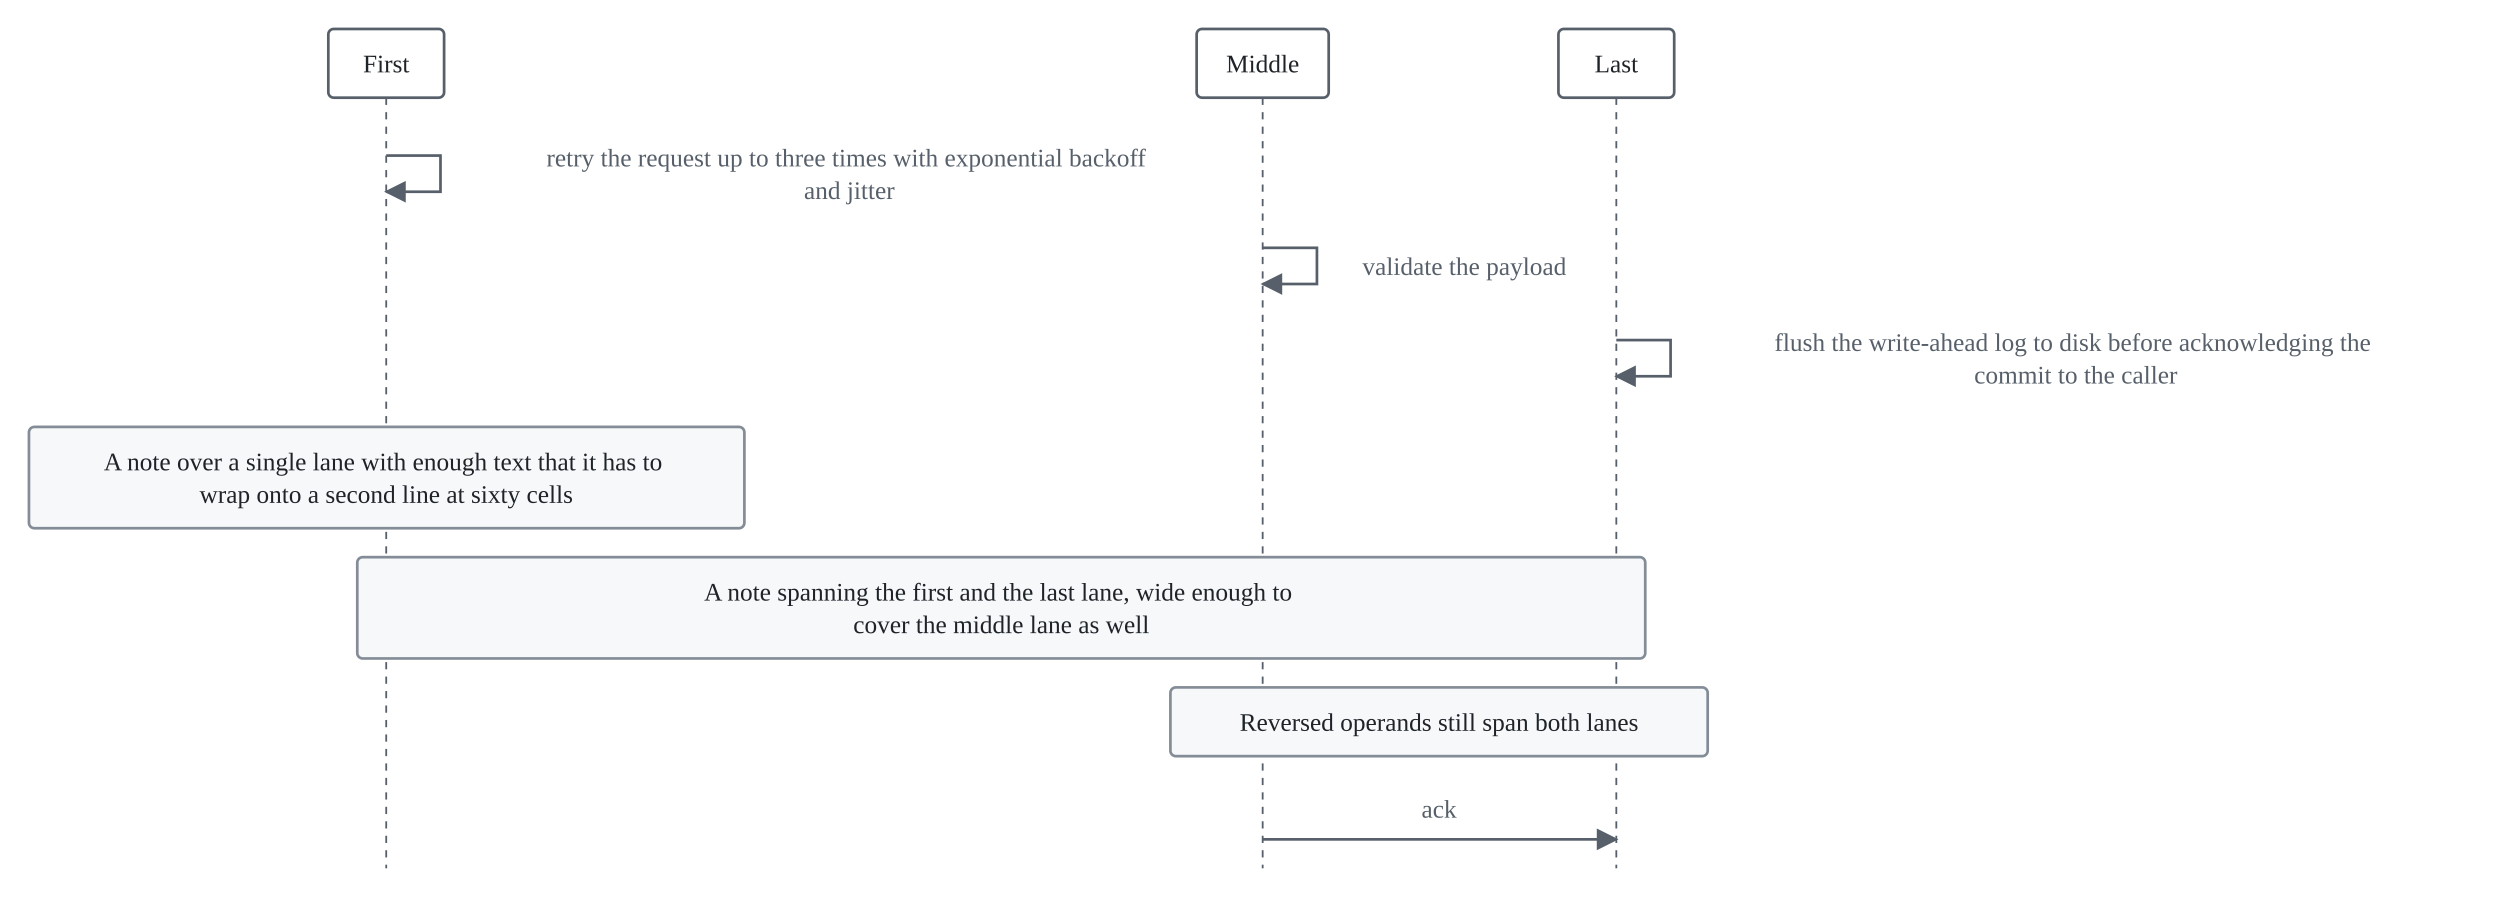
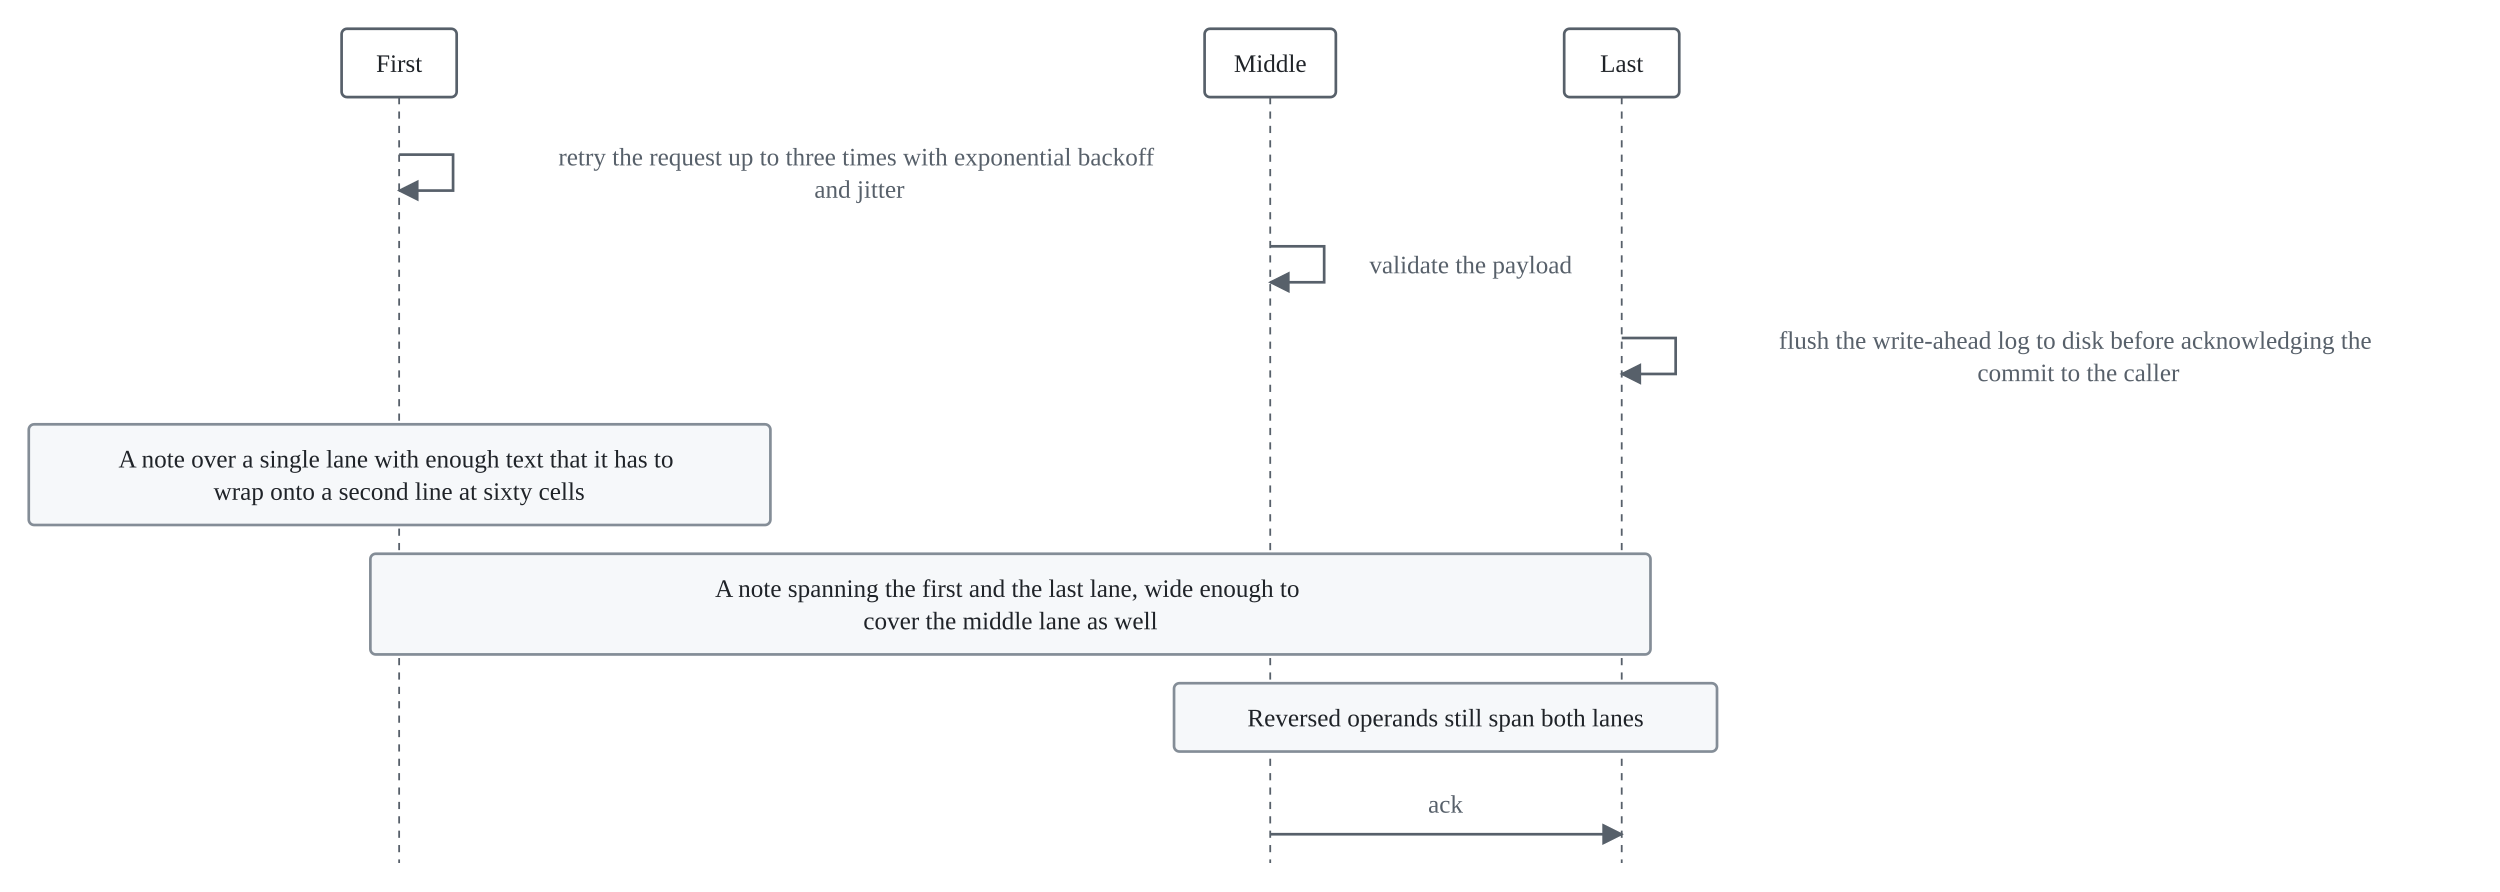
- <svg xmlns="http://www.w3.org/2000/svg" viewBox="0 0 1382 496" role="img" aria-labelledby="vd-title vd-desc" class="vd-diagram" style="font-family:var(--vd-font,system-ui,sans-serif);font-size:14px">
+ <svg xmlns="http://www.w3.org/2000/svg" viewBox="0 0 1390.5 496" role="img" aria-labelledby="vd-title vd-desc" class="vd-diagram" style="font-family:var(--vd-font,system-ui,sans-serif);font-size:14px">
  <defs>
    <marker id="vd-arrow" viewBox="0 0 10 10" refX="9" refY="5" markerWidth="8" markerHeight="8" orient="auto">
      <path d="M0 0L10 5L0 10z" style="fill:var(--vd-edge,#57606a)" />
    </marker>
  </defs>
  <g class="vd-lifelines" style="fill:none;stroke:var(--vd-edge,#57606a);stroke-width:1;stroke-dasharray:4 4">
-     <path class="vd-lifeline" d="M213.5 54L213.5 480" />
-     <path class="vd-lifeline" d="M698 54L698 480" />
-     <path class="vd-lifeline" d="M893.5 54L893.5 480" />
+     <path class="vd-lifeline" d="M222 54L222 480" />
+     <path class="vd-lifeline" d="M706.5 54L706.5 480" />
+     <path class="vd-lifeline" d="M902 54L902 480" />
  </g>
  <g class="vd-nodes">
    <g class="vd-node">
-       <rect class="vd-node-shape" x="181.5" y="16" width="64" height="38" rx="3" style="fill:var(--vd-node-fill,#fff);stroke:var(--vd-node-stroke,#57606a);stroke-width:1.5" />
-       <text class="vd-label" x="213.5" y="40" text-anchor="middle" style="fill:var(--vd-text,#1f2328);stroke:none">
-         <tspan x="213.5" dy="0">First</tspan>
+       <rect class="vd-node-shape" x="190" y="16" width="64" height="38" rx="3" style="fill:var(--vd-node-fill,#fff);stroke:var(--vd-node-stroke,#57606a);stroke-width:1.5" />
+       <text class="vd-label" x="222" y="40" text-anchor="middle" style="fill:var(--vd-text,#1f2328);stroke:none">
+         <tspan x="222" dy="0">First</tspan>
      </text>
    </g>
    <g class="vd-node">
-       <rect class="vd-node-shape" x="661.5" y="16" width="73" height="38" rx="3" style="fill:var(--vd-node-fill,#fff);stroke:var(--vd-node-stroke,#57606a);stroke-width:1.5" />
-       <text class="vd-label" x="698" y="40" text-anchor="middle" style="fill:var(--vd-text,#1f2328);stroke:none">
-         <tspan x="698" dy="0">Middle</tspan>
+       <rect class="vd-node-shape" x="670" y="16" width="73" height="38" rx="3" style="fill:var(--vd-node-fill,#fff);stroke:var(--vd-node-stroke,#57606a);stroke-width:1.5" />
+       <text class="vd-label" x="706.5" y="40" text-anchor="middle" style="fill:var(--vd-text,#1f2328);stroke:none">
+         <tspan x="706.5" dy="0">Middle</tspan>
      </text>
    </g>
    <g class="vd-node">
-       <rect class="vd-node-shape" x="861.5" y="16" width="64" height="38" rx="3" style="fill:var(--vd-node-fill,#fff);stroke:var(--vd-node-stroke,#57606a);stroke-width:1.5" />
-       <text class="vd-label" x="893.5" y="40" text-anchor="middle" style="fill:var(--vd-text,#1f2328);stroke:none">
-         <tspan x="893.5" dy="0">Last</tspan>
+       <rect class="vd-node-shape" x="870" y="16" width="64" height="38" rx="3" style="fill:var(--vd-node-fill,#fff);stroke:var(--vd-node-stroke,#57606a);stroke-width:1.5" />
+       <text class="vd-label" x="902" y="40" text-anchor="middle" style="fill:var(--vd-text,#1f2328);stroke:none">
+         <tspan x="902" dy="0">Last</tspan>
      </text>
    </g>
  </g>
  <g class="vd-notes">
-     <rect class="vd-note" x="16" y="236" width="395.5" height="56" rx="3" style="fill:var(--vd-container-fill,#f6f8fa);stroke:var(--vd-container-stroke,#848d97);stroke-width:1.5" />
-     <text class="vd-note-label" x="213.5" y="260" text-anchor="middle" style="fill:var(--vd-text,#1f2328);stroke:none">
-       <tspan x="213.5" dy="0">A note over a single lane with enough text that it has to</tspan>
-       <tspan x="213.5" dy="18">wrap onto a second line at sixty cells</tspan>
+     <rect class="vd-note" x="16" y="236" width="412.5" height="56" rx="3" style="fill:var(--vd-container-fill,#f6f8fa);stroke:var(--vd-container-stroke,#848d97);stroke-width:1.5" />
+     <text class="vd-note-label" x="222" y="260" text-anchor="middle" style="fill:var(--vd-text,#1f2328);stroke:none">
+       <tspan x="222" dy="0">A note over a single lane with enough text that it has to</tspan>
+       <tspan x="222" dy="18">wrap onto a second line at sixty cells</tspan>
    </text>
-     <rect class="vd-note" x="197.5" y="308" width="712" height="56" rx="3" style="fill:var(--vd-container-fill,#f6f8fa);stroke:var(--vd-container-stroke,#848d97);stroke-width:1.5" />
-     <text class="vd-note-label" x="553.5" y="332" text-anchor="middle" style="fill:var(--vd-text,#1f2328);stroke:none">
-       <tspan x="553.5" dy="0">A note spanning the first and the last lane, wide enough to</tspan>
-       <tspan x="553.5" dy="18">cover the middle lane as well</tspan>
+     <rect class="vd-note" x="206" y="308" width="712" height="56" rx="3" style="fill:var(--vd-container-fill,#f6f8fa);stroke:var(--vd-container-stroke,#848d97);stroke-width:1.5" />
+     <text class="vd-note-label" x="562" y="332" text-anchor="middle" style="fill:var(--vd-text,#1f2328);stroke:none">
+       <tspan x="562" dy="0">A note spanning the first and the last lane, wide enough to</tspan>
+       <tspan x="562" dy="18">cover the middle lane as well</tspan>
    </text>
-     <rect class="vd-note" x="647" y="380" width="297" height="38" rx="3" style="fill:var(--vd-container-fill,#f6f8fa);stroke:var(--vd-container-stroke,#848d97);stroke-width:1.5" />
-     <text class="vd-note-label" x="795.5" y="404" text-anchor="middle" style="fill:var(--vd-text,#1f2328);stroke:none">
-       <tspan x="795.5" dy="0">Reversed operands still span both lanes</tspan>
+     <rect class="vd-note" x="653" y="380" width="302" height="38" rx="3" style="fill:var(--vd-container-fill,#f6f8fa);stroke:var(--vd-container-stroke,#848d97);stroke-width:1.5" />
+     <text class="vd-note-label" x="804" y="404" text-anchor="middle" style="fill:var(--vd-text,#1f2328);stroke:none">
+       <tspan x="804" dy="0">Reversed operands still span both lanes</tspan>
    </text>
  </g>
  <g class="vd-edges" style="fill:none;stroke:var(--vd-edge,#57606a);stroke-width:1.5">
-     <path class="vd-edge" d="M213.5 86L243.5 86L243.5 106L213.5 106" marker-end="url(#vd-arrow)" />
-     <path class="vd-edge" d="M698 137L728 137L728 157L698 157" marker-end="url(#vd-arrow)" />
-     <path class="vd-edge" d="M893.5 188L923.5 188L923.5 208L893.5 208" marker-end="url(#vd-arrow)" />
-     <path class="vd-edge" d="M698 464L893.5 464" marker-end="url(#vd-arrow)" />
+     <path class="vd-edge" d="M222 86L252 86L252 106L222 106" marker-end="url(#vd-arrow)" />
+     <path class="vd-edge" d="M706.5 137L736.5 137L736.5 157L706.5 157" marker-end="url(#vd-arrow)" />
+     <path class="vd-edge" d="M902 188L932 188L932 208L902 208" marker-end="url(#vd-arrow)" />
+     <path class="vd-edge" d="M706.5 464L902 464" marker-end="url(#vd-arrow)" />
  </g>
  <g class="vd-edge-labels">
-     <rect class="vd-edge-label-bg" x="249.5" y="74" width="440.5" height="44" style="fill:var(--vd-bg,#fff);stroke:none" />
-     <text class="vd-edge-label" x="469.5" y="92" text-anchor="middle" style="fill:var(--vd-muted,#57606a);stroke:none">
-       <tspan x="469.5" dy="0">retry the request up to three times with exponential backoff</tspan>
-       <tspan x="469.5" dy="18">and jitter</tspan>
+     <rect class="vd-edge-label-bg" x="258" y="74" width="440.5" height="44" style="fill:var(--vd-bg,#fff);stroke:none" />
+     <text class="vd-edge-label" x="478" y="92" text-anchor="middle" style="fill:var(--vd-muted,#57606a);stroke:none">
+       <tspan x="478" dy="0">retry the request up to three times with exponential backoff</tspan>
+       <tspan x="478" dy="18">and jitter</tspan>
    </text>
-     <rect class="vd-edge-label-bg" x="734" y="134" width="151.5" height="26" style="fill:var(--vd-bg,#fff);stroke:none" />
-     <text class="vd-edge-label" x="809.5" y="152" text-anchor="middle" style="fill:var(--vd-muted,#57606a);stroke:none">
-       <tspan x="809.5" dy="0">validate the payload</tspan>
+     <rect class="vd-edge-label-bg" x="742.5" y="134" width="151.5" height="26" style="fill:var(--vd-bg,#fff);stroke:none" />
+     <text class="vd-edge-label" x="818" y="152" text-anchor="middle" style="fill:var(--vd-muted,#57606a);stroke:none">
+       <tspan x="818" dy="0">validate the payload</tspan>
    </text>
-     <rect class="vd-edge-label-bg" x="929.5" y="176" width="436.5" height="44" style="fill:var(--vd-bg,#fff);stroke:none" />
-     <text class="vd-edge-label" x="1147.5" y="194" text-anchor="middle" style="fill:var(--vd-muted,#57606a);stroke:none">
-       <tspan x="1147.5" dy="0">flush the write-ahead log to disk before acknowledging the</tspan>
-       <tspan x="1147.5" dy="18">commit to the caller</tspan>
+     <rect class="vd-edge-label-bg" x="938" y="176" width="436.5" height="44" style="fill:var(--vd-bg,#fff);stroke:none" />
+     <text class="vd-edge-label" x="1156" y="194" text-anchor="middle" style="fill:var(--vd-muted,#57606a);stroke:none">
+       <tspan x="1156" dy="0">flush the write-ahead log to disk before acknowledging the</tspan>
+       <tspan x="1156" dy="18">commit to the caller</tspan>
    </text>
-     <rect class="vd-edge-label-bg" x="779.5" y="434" width="32" height="26" style="fill:var(--vd-bg,#fff);stroke:none" />
-     <text class="vd-edge-label" x="795.5" y="452" text-anchor="middle" style="fill:var(--vd-muted,#57606a);stroke:none">
-       <tspan x="795.5" dy="0">ack</tspan>
+     <rect class="vd-edge-label-bg" x="788" y="434" width="32" height="26" style="fill:var(--vd-bg,#fff);stroke:none" />
+     <text class="vd-edge-label" x="804" y="452" text-anchor="middle" style="fill:var(--vd-muted,#57606a);stroke:none">
+       <tspan x="804" dy="0">ack</tspan>
    </text>
  </g>
</svg>
